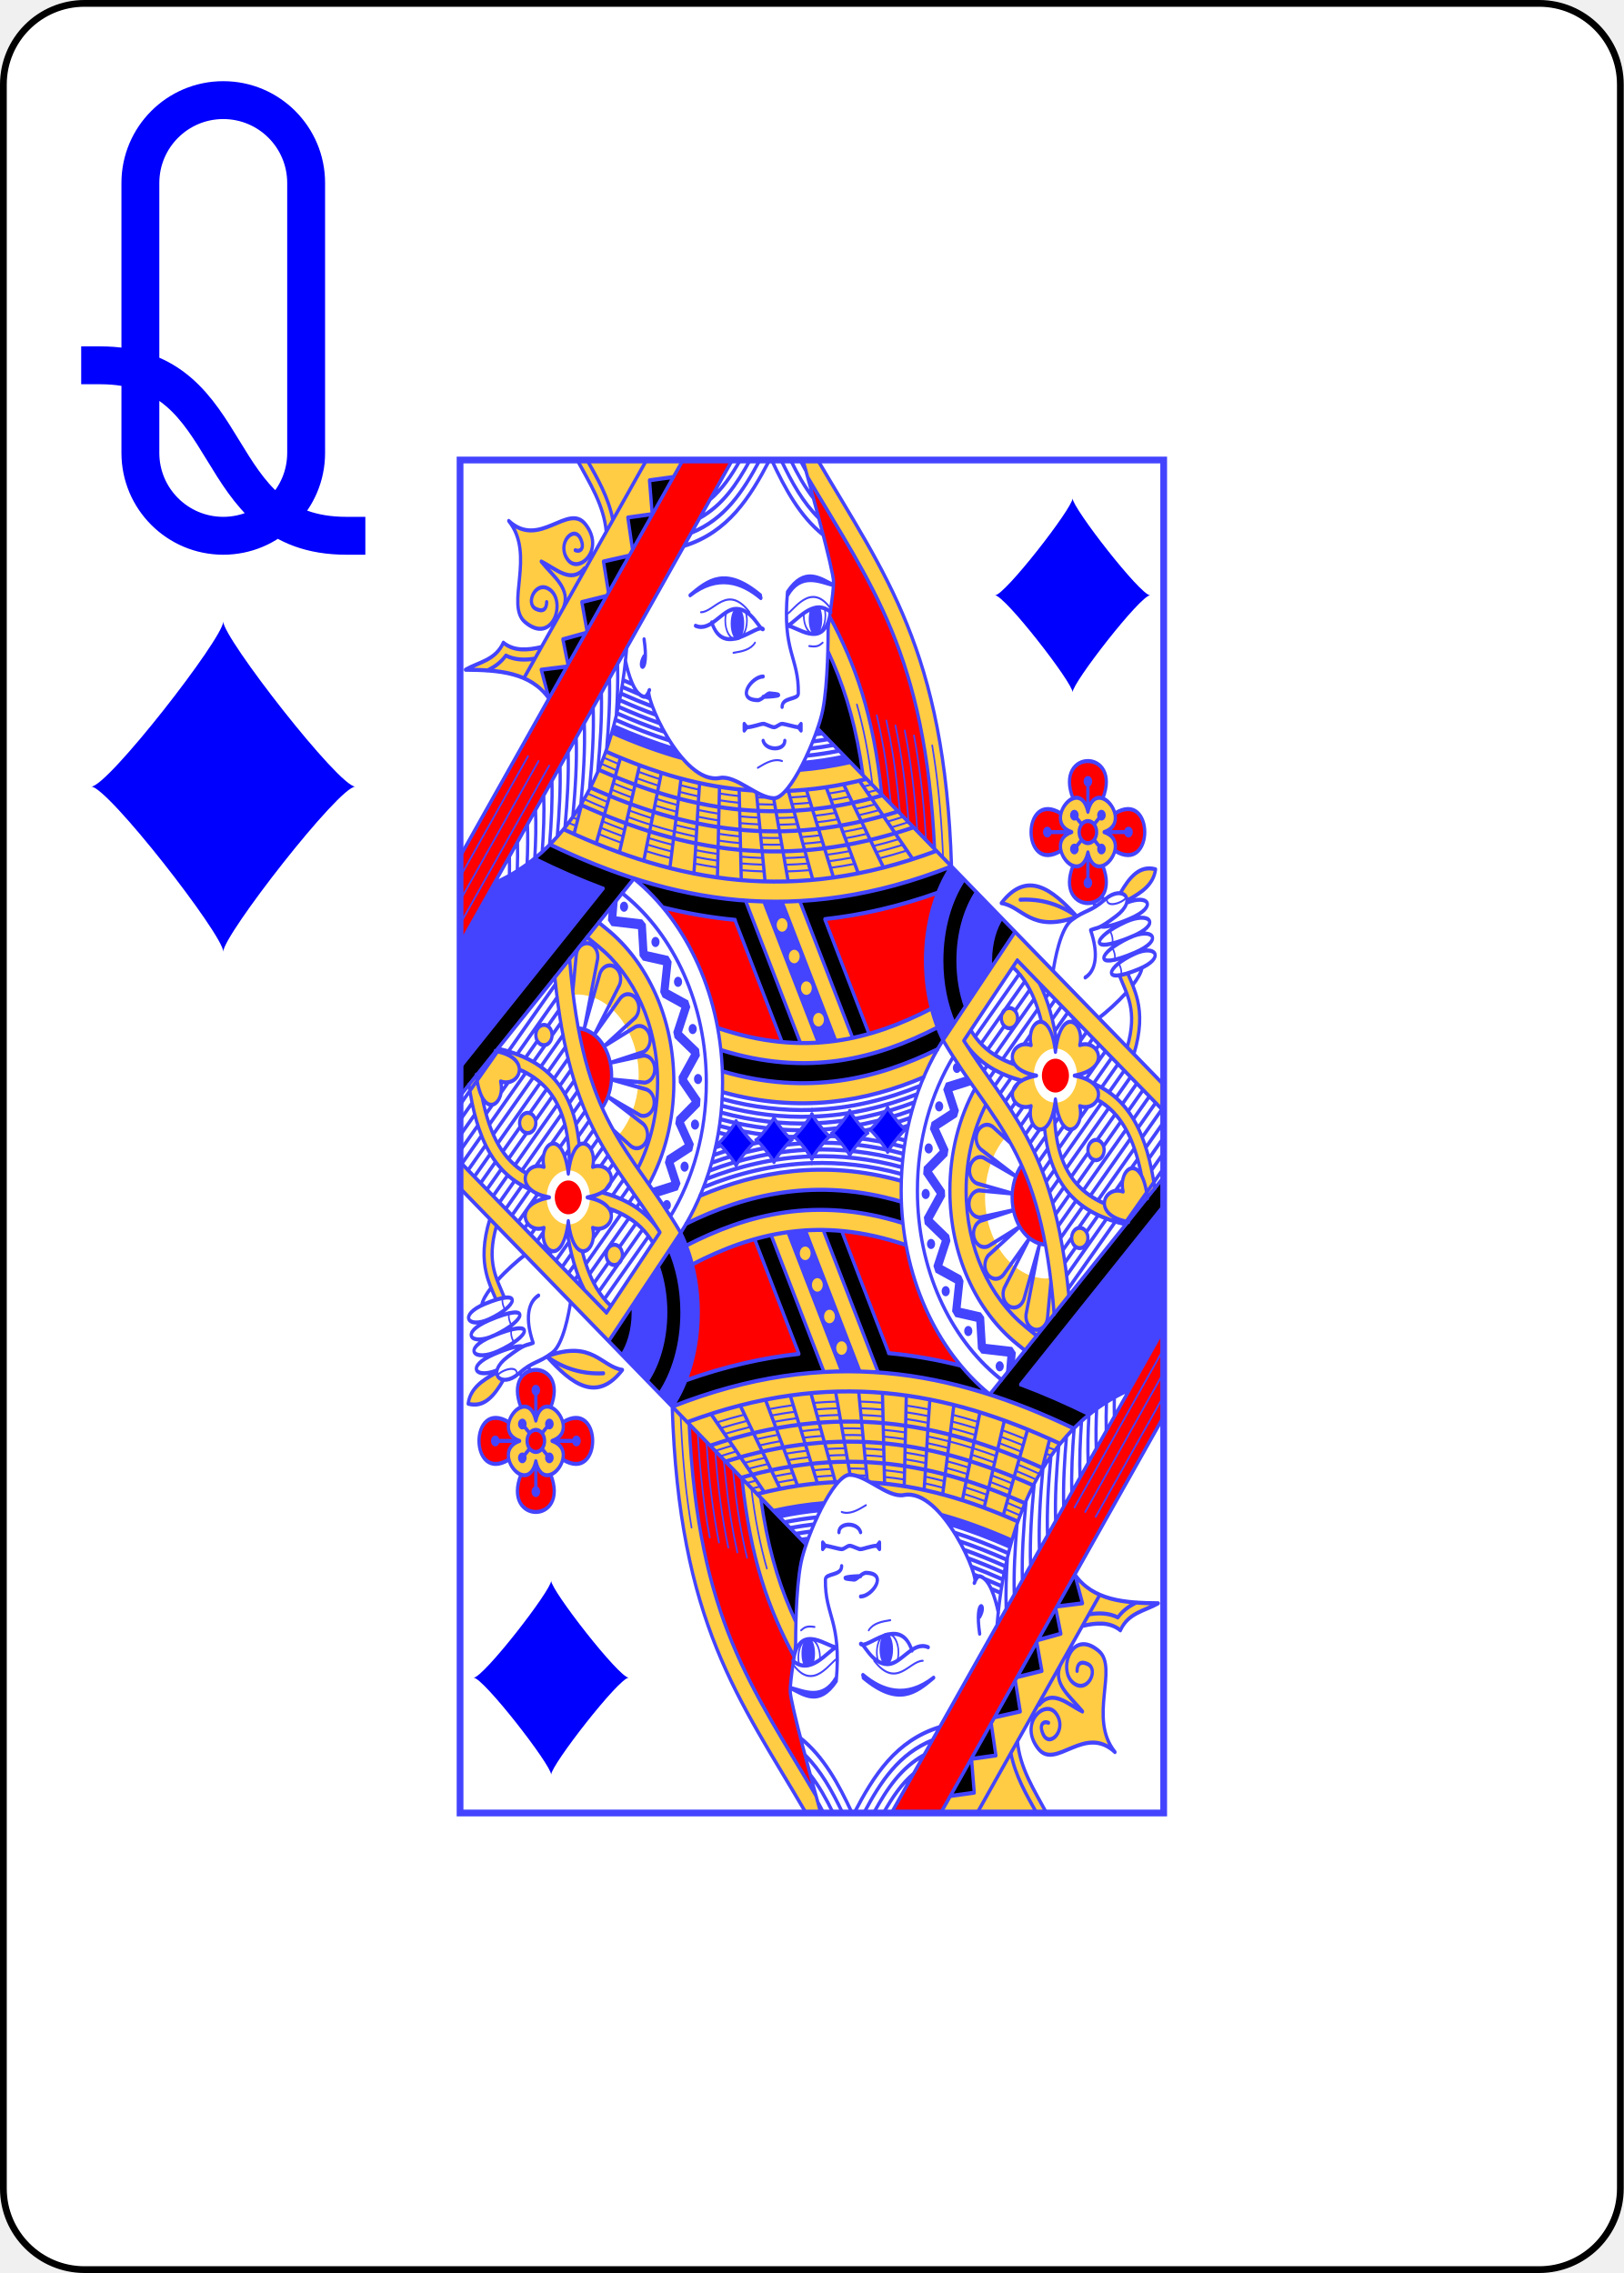
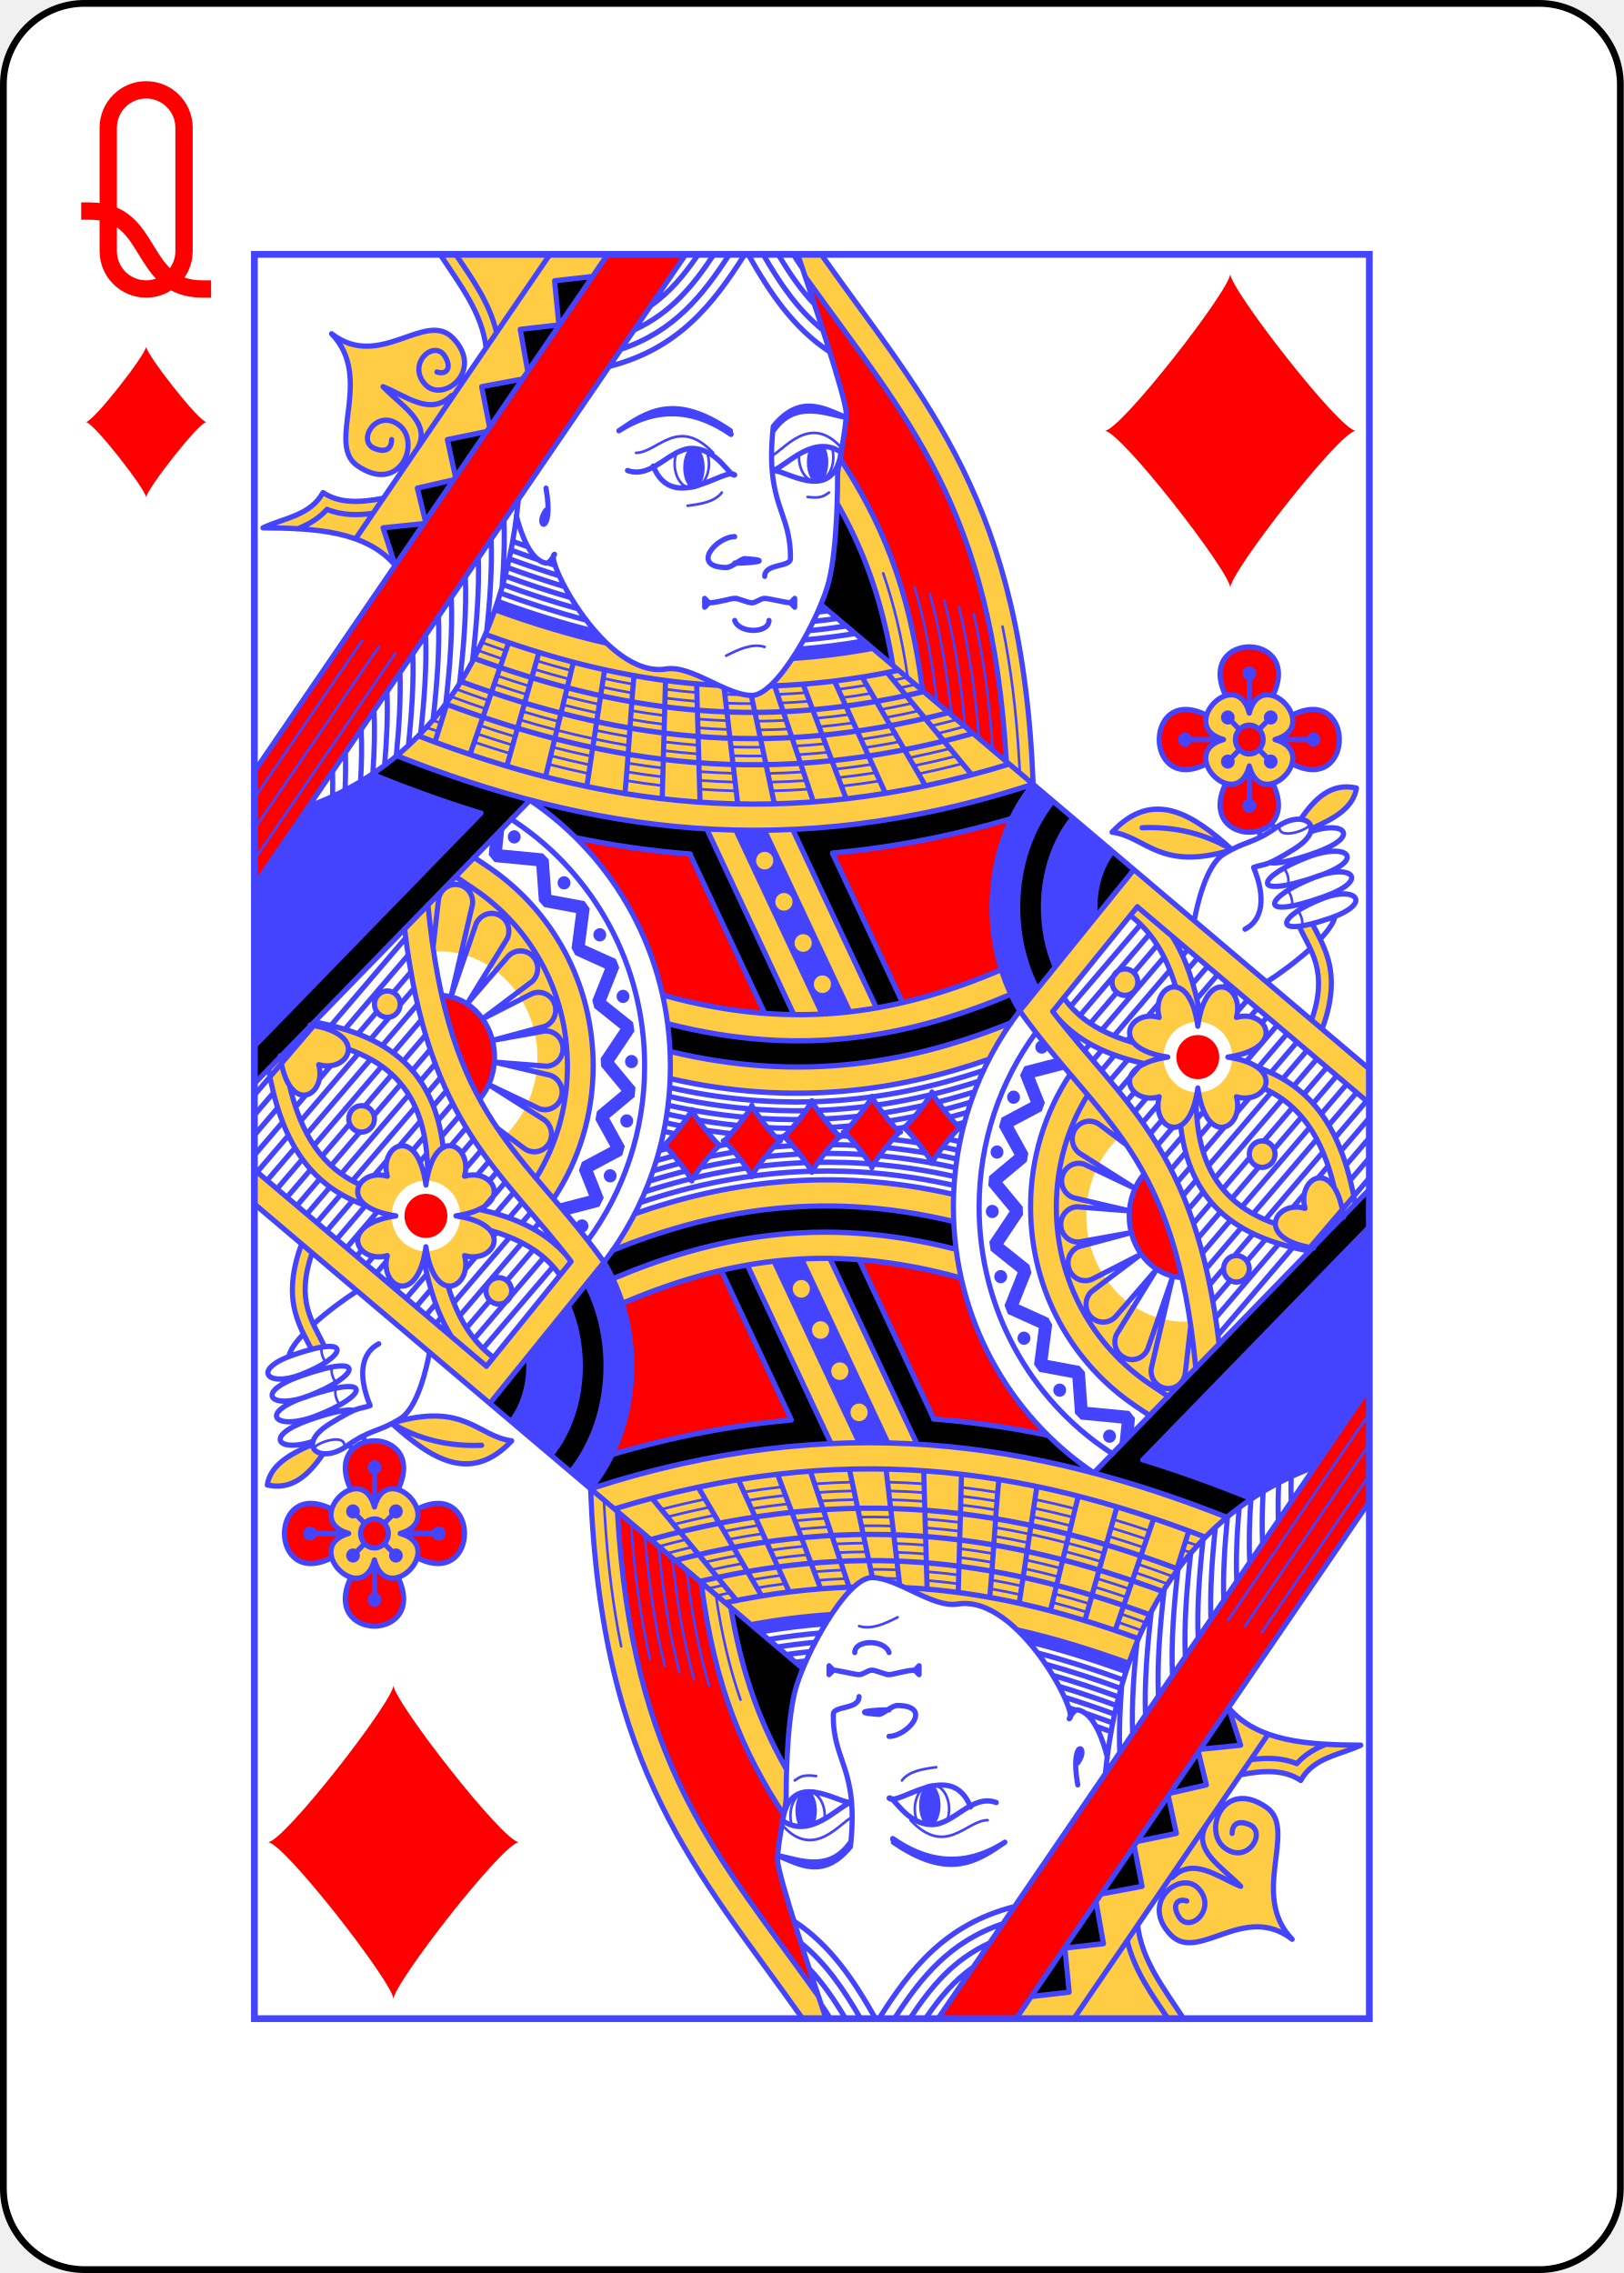
<svg xmlns="http://www.w3.org/2000/svg" xmlns:xlink="http://www.w3.org/1999/xlink" class="card" face="QD" height="3.5in" preserveAspectRatio="none" viewBox="-120 -168 240 336" width="2.5in">
  <defs>
    <symbol id="VDQ" viewBox="-500 -500 1000 1000" preserveAspectRatio="xMinYMid">
-       <path d="M-260 100C40 100 -40 460 260 460M-175 0L-175 -285A175 175 0 0 1 175 -285L175 285A175 175 0 0 1 -175 285Z" stroke="blue" stroke-width="80" stroke-linecap="square" stroke-miterlimit="1.5" fill="none" />
+       <path d="M-260 100C40 100 -40 460 260 460M-175 0L-175 -285A175 175 0 0 1 175 -285L175 285A175 175 0 0 1 -175 285Z" stroke="red" stroke-width="80" stroke-linecap="square" stroke-miterlimit="1.5" fill="none" />
    </symbol>
    <symbol id="SDQ" viewBox="-600 -600 1200 1200" preserveAspectRatio="xMinYMid">
-       <path d="M-400 0C-350 0 0 -450 0 -500C0 -450 350 0 400 0C350 0 0 450 0 500C0 450 -350 0 -400 0Z" fill="blue" />
+       <path d="M-400 0C-350 0 0 -450 0 -500C0 -450 350 0 400 0C350 0 0 450 0 500C0 450 -350 0 -400 0Z" fill="red" />
    </symbol>
    <symbol id="DQ6" preserveAspectRatio="none" viewBox="0 0 1300 2000">
      <path stroke="#44F" stroke-linecap="round" stroke-linejoin="round" stroke-width="3" fill="none" d="M1200,695c4.412,6.183 6.949,12.697 5,20M1204.335,719.982c4.412,6.183 6.949,12.697 5,20M1216.167,742.963c4.412,6.183 6.949,12.697 5,20M1195,650c1.03,15.056 40.209,0.06 35,-5M550,455c15.323,-7.559 30.583,-14.284 45,-10M545,270c-8.282,10.548 -23.954,12.979 -40,15M645,275c16.677,2.2 19.875,-1.846 25,-5M445,225c25,0 48.602,-42.399 90,0M603.006,228.103C615,225 647.5,177.5 685,220M527.516,224.238c1.583,3.945 2.484,8.481 2.484,13.307 0,15.213 -8.954,27.545 -20,27.545 -11.046,0 -20,-12.332 -20,-27.545 0,-4.515 0.789,-8.776 2.187,-12.537M673.636,219.98C674.517,223.086 675,226.465 675,230c0,15.213 -8.954,27.545 -20,27.545 -11.046,0 -20,-12.332 -20,-27.545 0,-1.304 0.066,-2.587 0.193,-3.843M774.113,588.944c16.877,-3.389 33.955,-7.247 51.246,-11.594M602.931,608.195c14.445,-0.319 29.018,-0.976 43.732,-1.988M519.109,606.265c14.074,0.958 28.256,1.605 42.558,1.925M433.296,596.501c14.112,2.244 28.314,4.191 42.62,5.825M342.998,577.999c15.542,3.88 31.167,7.432 46.891,10.631M256.4,552.918c13.97,4.581 27.981,8.929 42.046,13.025M768.678,579.841c16.284,-3.218 32.76,-6.876 49.442,-10.993M600.778,598.305c14.055,-0.284 28.234,-0.893 42.548,-1.842M518.821,596.3c13.775,0.952 27.654,1.602 41.649,1.934M434.159,586.579c13.925,2.228 27.937,4.164 42.05,5.79M345.418,568.332c15.256,3.814 30.587,7.309 46.009,10.459M259.747,543.497c13.791,4.523 27.615,8.816 41.486,12.861M355.096,529.667c-14.278,-3.594 -28.511,-7.485 -42.719,-11.65M437.177,546.816c-13.264,-2.185 -26.457,-4.65 -39.595,-7.38M517.672,556.433c-13.536,-0.996 -26.971,-2.301 -40.32,-3.899M592.192,558.714c-12.266,0.151 -24.432,0.042 -36.509,-0.317M746.961,543.32c-13.386,2.465 -26.627,4.619 -39.732,6.474M735.916,525.165c12.727,-2.26 25.59,-4.809 38.597,-7.655M587.826,539.1c11.717,-0.096 23.527,-0.437 35.439,-1.032M517.057,536.71c11.979,0.907 24.038,1.566 36.189,1.965M438.61,527.16c13.022,2.176 26.112,4.075 39.286,5.68M359.871,510.566c13.538,3.425 27.115,6.576 40.75,9.433M279.737,487.125c12.704,4.192 25.411,8.172 38.134,11.924M369.554,471.874c-13.519,-3.445 -27.023,-7.18 -40.539,-11.187M441.776,487.351c-11.703,-2.016 -23.36,-4.271 -34.989,-6.753M515.897,496.76c-12.36,-0.999 -24.636,-2.28 -36.845,-3.829M572.021,499.312c-7.908,-0.08 -15.773,-0.277 -23.598,-0.589M713.861,488.366c-11.19,1.808 -22.262,3.383 -33.226,4.732M763.252,570.727c15.693,-3.049 31.569,-6.512 47.643,-10.404M598.628,588.413c13.666,-0.25 27.451,-0.812 41.366,-1.698M518.533,586.336c13.475,0.946 27.051,1.599 40.738,1.943M435.002,576.656c13.744,2.213 27.571,4.138 41.495,5.758M347.839,558.667c14.97,3.749 30.007,7.186 45.129,10.288M263.091,534.076c13.611,4.465 27.249,8.703 40.926,12.696M352.677,539.333c-14.407,-3.62 -28.763,-7.538 -43.086,-11.731M396.045,549.276c-14.521,-3.003 -28.97,-6.325 -43.368,-9.943M436.451,556.763c-13.54,-2.213 -27.003,-4.715 -40.406,-7.487M517.959,566.4c-13.729,-0.994 -27.353,-2.302 -40.888,-3.906M594.336,568.616c-12.587,0.181 -25.069,0.091 -37.459,-0.258M752.421,552.46c-13.755,2.581 -27.361,4.837 -40.828,6.781M730.388,515.99c12.113,-2.104 24.351,-4.471 36.725,-7.111M585.655,529.17c11.323,-0.068 22.734,-0.367 34.243,-0.906M516.768,526.725c11.677,0.899 23.431,1.558 35.272,1.966M439.327,517.197c12.883,2.17 25.83,4.065 38.858,5.667M362.292,500.894c13.252,3.358 26.536,6.45 39.871,9.257M283.079,477.701c12.526,4.133 25.046,8.057 37.577,11.758M273.131,505.814c-12.656,-4.154 -25.308,-8.511 -37.97,-13.056M293.108,449.429c-9.31,-3.072 -18.635,-6.265 -27.986,-9.572M269.783,515.234c-13.534,-4.441 -27.057,-9.112 -40.584,-13.994M289.765,458.854c-9.651,-3.185 -19.315,-6.497 -28.999,-9.93M367.133,481.548c-13.649,-3.471 -27.275,-7.234 -40.905,-11.27M440.932,497.297c-11.94,-2.042 -23.831,-4.329 -35.688,-6.847M516.186,506.75c-12.556,-0.998 -25.025,-2.283 -37.423,-3.839M581.324,509.296c-10.642,0.014 -21.205,-0.182 -31.697,-0.581M684.441,602.852c14.722,-1.6 29.589,-3.557 44.61,-5.886M680.722,593.235c14.505,-1.541 29.153,-3.433 43.956,-5.69M665.816,554.715c-12.035,1.154 -23.961,2.055 -35.787,2.713M658.422,535.593c13.168,-1.195 26.469,-2.701 39.914,-4.531M643.434,496.851c-11.307,0.888 -22.507,1.534 -33.61,1.947M676.999,583.615c14.291,-1.483 28.724,-3.31 43.312,-5.495M669.547,564.353c-12.172,1.2 -24.235,2.145 -36.198,2.843M654.68,525.919c12.939,-1.136 26.008,-2.576 39.222,-4.332M647.185,506.548c-11.44,0.935 -22.773,1.625 -34.009,2.08M719.358,497.59c-11.555,1.914 -22.988,3.583 -34.309,5.014M818.665,527.465c-9.882,2.543 -19.68,4.92 -29.4,7.135M760.666,479.58c-5.241,1.119 -10.456,2.187 -15.644,3.206M828.338,535.275c-10.711,2.831 -21.327,5.469 -31.853,7.918M770.582,487.656c-6.107,1.354 -12.179,2.64 -18.216,3.861M200.166,536.384c4.75,1.497 9.505,2.966 14.266,4.407M207.814,528.31c3.225,1.004 6.453,1.996 9.682,2.974M214.824,520.026c1.911,0.589 3.823,1.173 5.736,1.753M5.1947289e-4,686.133C54.88,608.033 109.761,529.935 164.641,451.835M5.969578e-4,651.346C48.333,582.564 96.667,513.782 145,445M5.762702e-4,616.559C41.87,556.975 83.74,497.391 125.61,437.808M821.623,399.994c10.75,42.962 18.641,91.657 23.212,148.629M812.744,520.176l-3.93,-29.74c-5.163,-39.085 -12.283,-73.743 -21.149,-105.169M892.513,587.951l-0.817,-13.955c-3.354,-57.247 -9.988,-107.304 -19.374,-151.999M838.658,407.364c10.513,44.62 18.077,95.135 22.168,153.983M795.908,507.27l-1.965,-14.871C788.195,448.879 780.076,411.186 769.826,377.441M733.195,361.537c12.135,34.014 21.74,72.391 28.672,118.272M804.392,392.454c10.975,41.171 19.186,87.859 24.237,142.696" />
-       <use xlink:href="#SDQ" height="100" width="100" transform="translate(650,1000)scale(1,0.8)rotate(0)translate(-50,-50)" stroke="#44F" stroke-width="72" stroke-linejoin="round" stroke-linecap="round" />
-       <use xlink:href="#SDQ" height="100" width="100" transform="translate(580,1005)scale(1,0.8)rotate(0)translate(-50,-50)" stroke="#44F" stroke-width="72" stroke-linejoin="round" stroke-linecap="round" />
-       <use xlink:href="#SDQ" height="100" width="100" transform="translate(510,1010)scale(1,0.8)rotate(0)translate(-50,-50)" stroke="#44F" stroke-width="72" stroke-linejoin="round" stroke-linecap="round" />
+       <use xlink:href="#SDQ" height="100" width="100" transform="translate(650,1000)scale(1,0.972)rotate(0)translate(-50,-50)" stroke="#44F" stroke-width="72" stroke-linejoin="round" stroke-linecap="round" />
+       <use xlink:href="#SDQ" height="100" width="100" transform="translate(580,1005)scale(1,0.972)rotate(0)translate(-50,-50)" stroke="#44F" stroke-width="72" stroke-linejoin="round" stroke-linecap="round" />
+       <use xlink:href="#SDQ" height="100" width="100" transform="translate(510,1010)scale(1,0.972)rotate(0)translate(-50,-50)" stroke="#44F" stroke-width="72" stroke-linejoin="round" stroke-linecap="round" />
    </symbol>
    <symbol id="DQ5" preserveAspectRatio="none" viewBox="0 0 1300 2000">
      <path stroke="#44F" stroke-linecap="round" stroke-linejoin="round" stroke-width="6" fill="none" d="M485.032,934.425c143.122,31.822 266.358,13.765 371.356,-21.994M484.706,903.616c157.123,36.799 286.775,11.083 397.607,-32.622M507.871,679.887 594.948,860.261M755.589,847.993 674.047,679.085M892.372,857.619C872.054,824.923 860,784.177 860,740c0,-54.589 18.405,-103.939 48.065,-139.335M1097.662,1262.691C1073.732,1017.79 986.605,985.395 892.349,857.565l132.972,-159.913M1300,923.529 660.366,396.772M321.457,618.543 0.788,939.212M321.114,618.569C419.82,682.947 485,793.91 485,920c0,83.944 -28.889,161.184 -77.327,222.436M166.038,568.349c222.811,85.351 455.935,122.608 741.864,32.315M674.013,678.65c66.782,-5.852 136.099,-18.431 208.503,-39.043M374.794,661.282c43.554,8.766 87.977,15.089 133.481,18.471M137.306,589.353c41.734,16.473 83.959,31.38 126.898,44.2M880.088,577.826C615.677,656.77 400.557,624.015 191.242,545.832M837.92,543.063C603.554,606.59 413.05,578.629 222.995,509.629M809.314,519.551C593.887,573.652 418.531,547.908 240.767,484.2M780.347,495.704C583.125,540.992 422.049,516.867 256.16,457.9M541.114,488.587C447.653,483.961 359.647,462.808 269.3,430.798M750.936,471.478c-52.358,10.79 -101.991,16.482 -149.863,17.777M527.397,651.332l101.547,210.348M725.315,854.286 627.695,652.073M561.453,652.868 662.102,861.357M694.066,858.564 594.753,652.844M475.907,839.526c160.526,43.721 283.216,17.466 395.161,-28.663M481.999,872.115c160.352,40.145 287.863,12.701 399.987,-33.312M-1.4116988e-4,715.769 502.973,1.9287502e-4M307.836,277.857C288.682,469.584 186.993,581.984 63.685,625.481M482.257,964.53c58.999,12.802 114.945,17.451 167.75,16.067M484.158,944.473c58.492,12.899 113.775,17.574 165.89,16.178M483.374,954.537c58.684,12.824 114.244,17.478 166.657,16.091M480.897,974.466c59.417,12.832 115.839,17.498 169.119,16.12M649.993,1019.403c-68.6,1.798 -131.899,13.776 -189.706,31.289M479.191,984.327c59.965,12.916 116.974,17.622 170.823,16.247M649.986,999.426c-65.257,1.666 -125.873,12.263 -181.487,28.001M649.952,1039.35c-72.951,1.954 -139.695,15.805 -200.345,35.65M649.969,1029.371c-70.625,1.868 -135.533,14.705 -194.666,33.299M649.984,1009.414c-66.826,1.728 -128.709,12.966 -185.355,29.531M477.274,994.144c16.699,3.592 33.177,6.557 49.427,8.938M527.26,1003.049c-18.988,3.74 -37.473,8.138 -55.443,13.072M980.56,751.45C980.195,747.744 980,743.922 980,740c0,-27.616 9.952,-50.221 20.043,-62.264M933.783,807.737C925.197,788.131 920,765.005 920,740c0,-41.103 14.179,-77.079 34.055,-100.799M912.761,833.011C898.556,806.77 890,774.746 890,740c0,-47.846 16.291,-90.51 41.059,-120.068M1124.827,1235.242c-13.615,-111.338 -41.959,-181.004 -78.509,-235.687 -35.05,-52.438 -75.124,-89.992 -115.574,-141.244L1029.582,739.451M1029.696,739.789 1300,962.393M1065.406,1294.594l-20.965,-13.674C978.336,1237.804 935,1164.736 935,1080c0,-47.182 13.333,-90.316 36.648,-127.134M1043.728,1316.272l-15.675,-10.224C953.797,1257.617 905,1175.074 905,1080c0,-56.187 16.956,-107.635 46.23,-150.684M1000.373,1359.628l-5.097,-3.325C904.72,1297.24 845,1195.752 845,1080c0,-74.36 24.612,-142.691 66.254,-197.867M1081.423,1159.894A65,70 0 0 1 1020,1090a65,70 0 0 1 17.291,-47.542M1095.891,754.948C1098.836,739.39 1109.272,692.501 1130,680c25.842,-15.585 34.723,-11.668 62.036,-30.683 31.58,-21.985 61.133,0.186 20,25C1177.547,695.124 1180,690 1165,695c15,35 10,60 -10,70M1230,682.576c44.022,-16.043 67.9,3.138 10,22.424 -82.883,27.607 -70.718,-0.297 -10,-22.424v0M1231.724,654.379c39.536,-13.043 58.998,5.446 5.112,24.032 -28.255,9.746 -45.072,12.574 -52.426,11.18M1236.668,705.987c42.513,-16.043 65.572,3.138 9.657,22.424 -80.041,27.607 -68.294,-0.297 -9.657,-22.424v0M1246.621,729.789c38.291,-14.166 57.679,5.999 7.409,22.818 -71.963,24.077 -60.221,-3.28 -7.409,-22.818v0M1242.797,776.104c9.159,-9.437 15.742,-18.45 17.203,-25.648M1180.239,824.902c14.707,-9.096 34.53,-23.214 50.772,-37.604M1218.076,761.717c13.801,28.309 34.27,51.3 14.56,106.336M1245.049,877.706c12.692,-33.117 12.724,-58.555 6.767,-78.837 -4.667,-15.888 -12.027,-28.085 -17.971,-39.347M1160,520c-15,-55 -85,15 -30,30 -55,15 15,85 30,30 15,55 85,-15 30,-30 55,-15 -15,-85 -30,-30v0M1176.158,550A16.158,16.336 0 0 1 1160,566.336 16.158,16.336 0 0 1 1143.842,550 16.158,16.336 0 0 1 1160,533.664 16.158,16.336 0 0 1 1176.158,550v0M1132.533,500.325c-36.29,-73.766 91.224,-73.766 54.934,0M1209.676,522.533c73.766,-36.29 73.766,91.224 0,54.934M1187.467,599.676c36.29,73.766 -91.224,73.766 -54.934,0M1110.324,577.467c-73.766,36.29 -73.766,-91.224 0,-54.934M1130,550h-45M1090,550a5,5 0 0 1 -5,5 5,5 0 0 1 -5,-5 5,5 0 0 1 5,-5 5,5 0 0 1 5,5v0M1160,520V475M1160,480a5,5 0 0 1 -5,-5 5,5 0 0 1 5,-5 5,5 0 0 1 5,5 5,5 0 0 1 -5,5v0M1190,550h45M1230,550a5,5 0 0 1 5,-5 5,5 0 0 1 5,5 5,5 0 0 1 -5,5 5,5 0 0 1 -5,-5v0M1160,580v45M1160,620a5,5 0 0 1 5,5 5,5 0 0 1 -5,5 5,5 0 0 1 -5,-5 5,5 0 0 1 5,-5v0M1171.482,538.518 1185,525M1190,525a5,5 0 0 1 -5,5 5,5 0 0 1 -5,-5 5,5 0 0 1 5,-5 5,5 0 0 1 5,5v0M1171.478,561.479 1185,575M1185,580a5,5 0 0 1 -5,-5 5,5 0 0 1 5,-5 5,5 0 0 1 5,5 5,5 0 0 1 -5,5v0M1148.521,538.521 1135,525M1130,525a5,5 0 0 0 5,5 5,5 0 0 0 5,-5 5,5 0 0 0 -5,-5 5,5 0 0 0 -5,5v0M1148.518,561.482 1135,575M1135,580a5,5 0 0 0 5,-5 5,5 0 0 0 -5,-5 5,5 0 0 0 -5,5 5,5 0 0 0 5,5v0M1170.154,653.59l3.916,6.527M1185.955,644.924l3.603,6.004M1139.506,674.714C1107.777,656.415 1072.873,648.402 1035,650M1139.617,674.663C1093.767,634.375 1047.68,605.651 1000,655c39.672,4.959 54.752,44.346 137.923,20.602M1220,640c16.701,-23.17 35.506,-41.468 65,-35 -3.665,22.352 -25.716,34.307 -50,45M660.962,0.181C784.157,169.413 895.374,279.502 908.018,600.721M642.289,25.466C760.632,186.748 859.799,286.031 876.722,574.873M682.777,231.159c47.133,70.394 80.465,143.365 96.296,263.205M679.486,282.294c3.567,6.09 7.012,12.233 10.331,18.456 24.307,45.579 42.878,96.272 54.719,165.254M4.3799013e-4,586.153 411.892,3.0476709e-5M633.519,0.035C646.368,36.81 690,162.945 690,180c0,20 -10,60 -10,70 0,10 0,80 -10,120 -10,40 -60,130 -90,130 -30,0 -70.354,-34.592 -100,-30 -70.891,10.981 -142.669,-126.598 -130,-130 0,0 -5.347,10.755 -10,10 -17.89,-2.903 -28.811,-31.841 -34.625,-54.087M164.157,352.545C130.484,313.772 71.376,310.312 10,310c24.698,-11.302 55.318,-13.788 70,-40 19.51,12.839 44.295,11.371 70.358,6.438M117.895,322.611C193.461,215.074 269.028,107.537 344.595,-5.3651708e-4M117.895,322.611v0M50.197,311.195c1.459,-0.571 2.925,-1.164 4.395,-1.785 10.375,-4.381 21.251,-10.634 30.031,-20.346 17.087,6.838 35.606,6.885 53.746,4.514M90,90c50,50 -6.776,124.444 29.752,149.356 50.522,34.455 76.102,-27.914 47.611,-46.779C141.357,175.357 119.228,211.721 140,220c13.525,5.39 20,0 20,-10M90,90c56.222,42.374 109.509,-27.469 141.655,5.027 36.779,37.179 -11.958,74.012 -32.409,52.48 -22.331,-23.511 11.171,-52.634 23.499,-31.037 8.028,14.062 -0.294,19.991 -9.9,16.875M190,220c17.041,-28.965 -18.498,-48.181 -40,-70 27.148,10.568 55.142,33.88 80,10M270.122,106.094C265.728,66.426 239.235,33.855 216.573,0.053M282.345,88.619C274.242,54.85 253.201,26.541 234.71,-0.081M318.667,132.666 310,85l45,-5 -5,-50 44.268,-4.919M274.191,195.957 265,150l47.563,-8.648M234.448,252.515 225,210l45.754,-9.151M199.362,302.447 190,265l42.277,-9.395M164.157,352.545 150,310l47.383,-4.738M164.157,352.545v0M413.887,126.962C495.082,106.918 535.726,55.283 571.734,0.038M517.57,0.068C501.201,23.392 484.407,43.051 462.133,58.119M535.716,0.083C510.916,36.528 484.963,66.794 442.986,85.599M553.765,0.072C522.672,46.863 489.102,87.394 427.443,107.528M670.716,110.481C628.164,83.296 600.622,42.847 575.759,0.03M628.466,0.072C631.928,5.541 635.424,10.817 639.003,15.889M610.812,0.125C623.603,21.077 636.863,40.059 652.735,56.208M593.293,0.18C612.86,33.123 633.739,63.002 662.618,85.629M340,265c10,55 -15,45 0,25M425,200c32.57,-21.833 65.334,-43.275 130,0 -2.101,-1.048 2.388,5.299 0.447,3.986C520,180 475.77,168.206 425,200v0M605,195c31.439,-37.479 60,-20 85,-10 -25,-5 -60,-20 -85,15v-5 0M605,195c-10,90 20.912,95.608 20,150 0,10 -30,5 -30,20M560,320c-21.322,0.138 -52.198,34.45 -10,35 7.172,0.093 17.261,-10.366 22.041,-10.045C610.659,347.551 571.164,350.234 560,350M525,390v10l5,-5 -5,-5v0M630,390v10l-5,-5 5,-5v0M625,395c-5,0 -25,-5 -30,-5 -5,0 -10,5 -15,5 -5,0 -15,-5 -20,-5 0,0 5,0 0,0 -5,0 -20,5 -30,5M560,415c5,15 40,15 40,0M435,245c28.544,10.017 49.297,-25 75,-25 30,0 44.732,33.141 50,30M465,240c22.444,55 85,0 95,10M685,225c-32.581,-22.584 -65,15 -80,20 15,0 65,35 77.777,-13.841M349.179,341.516c-0.09,-0.029 -0.181,-0.057 -0.271,-0.086M350.703,352.462c-2.868,-0.892 -5.742,-1.799 -8.624,-2.72M410.747,440.703c-43.199,-9.513 -86.259,-22.346 -130.319,-37.862M319.012,331.562c-5.289,-1.814 -10.608,-3.673 -15.961,-5.576M331.749,346.391c-10.573,-3.48 -21.247,-7.144 -32.048,-10.983M355.539,364.393C336.355,358.582 316.93,352.133 297.112,345.1M361.826,376.684C339.807,370.235 317.531,362.941 294.784,354.886M369.169,389.174C343.918,382.065 318.411,373.842 292.344,364.63M377.511,401.812C348.606,394.042 319.47,384.804 289.675,374.291M386.938,414.582C353.916,406.171 320.722,395.837 286.762,383.867M397.92,427.55C360.19,418.548 322.404,407.024 283.739,393.406M720.671,446.672c-32.205,5.738 -63.266,9.475 -93.491,11.385M669.042,404.065c-4.158,0.526 -8.295,1.015 -12.411,1.468M679.666,412.723c-9.522,1.313 -18.935,2.438 -28.248,3.381M689.957,421.333c-14.873,2.208 -29.482,3.968 -43.868,5.298M700.471,429.818c-20.593,3.274 -40.693,5.704 -60.396,7.337M710.487,438.298c-26.25,4.426 -51.717,7.503 -76.587,9.326M210.56,552.764l15.02,-46.562M296.443,440.023 251.462,566.789M331.765,451.142l-37.416,128.877M371.924,462.303 339.45,592.199M408.311,470.812 387.63,603.168M432.01,611.355c4.337,-43.872 6.407,-90.011 10.62,-134.007M475.513,617.053 479.344,482.967M519.588,620.977 515.64,486.758M563.538,622.937 547.57,491.203M606.249,622.851 579.366,499.957M651.781,620.635 606.526,488.984M690.029,617.158 639.731,487.221M735.782,610.961 676.366,483.64M782.474,602.457 708.484,479.141M836.418,589.926 737.611,473.934M245.96,365.751c1.55,37.591 -1.767,78.673 -6.764,120.96M261.09,344.252c1.211,36.591 -2.044,76.387 -6.877,117.314M276.046,322.966c1.177,32.637 -1.242,67.853 -5.193,104.168M229.548,389.122c1.682,37.378 -1.516,78.258 -6.44,120.374M214.602,410.374c1.533,36.48 -1.531,76.258 -6.276,117.242M199.654,431.664c1.354,34.734 -1.411,72.422 -5.793,111.27M184.703,452.954c1.168,32.45 -1.218,67.448 -5.129,103.542M169.75,474.32c0.976,29.706 -0.989,61.521 -4.35,94.338M154.621,495.834c1.079,26.37 -0.233,54.456 -2.839,83.469M139.465,517.379c1.112,22.584 0.414,46.466 -1.393,71.144M124.524,538.607c0.869,18.799 0.498,38.487 -0.711,58.777M106.108,564.808c0.439,13.78 0.247,28.011 -0.42,42.585M91.148,586.11c0.266,9.206 0.254,18.612 0.01,28.185M290.999,301.731c0.944,24.246 -0.119,49.931 -2.338,76.445M1097.662,1262.691C1073.732,1017.79 986.605,985.395 892.349,857.565l132.972,-159.913M1033.974,1133.364l-58.091,42.568c-8.064,7.699 -8.277,20.505 -0.473,28.468 7.804,7.963 20.611,8.008 28.471,0.101l48.168,-54.161M1016.693,1009.35l-31.076,-22.709c-3.221,-2.424 -7.098,-3.818 -11.125,-4 -8.866,-0.402 -16.936,5.087 -19.821,13.479 -2.885,8.393 0.105,17.683 7.345,22.817l64.791,39.878M1026.807,1058.815l-59.602,-27.54c-1.913,-0.596 -3.905,-0.902 -5.908,-0.906 -9.998,-0.022 -18.477,7.342 -19.855,17.245 -1.378,9.903 4.768,19.302 14.392,22.011l64.382,14.675M1020.216,1084.3l-61.169,-4.64c-11.114,0.668 -19.544,10.282 -18.752,21.388 0.792,11.106 10.499,19.428 21.596,18.512l60.531,-10.633M1022.421,1108.928l-61.285,15.983c-10.332,4.216 -15.216,16.071 -10.852,26.342 4.364,10.27 16.288,14.984 26.495,10.473l57.195,-28.361M1052.049,1150.339l-46.821,73.927c-4.814,10.068 -0.458,22.128 9.678,26.796 10.136,4.668 22.132,0.139 26.654,-10.064l29.286,-82.678M1070.847,1158.32l-25.173,104.775c-1.469,11.068 6.407,21.195 17.496,22.497 11.089,1.302 21.096,-6.726 22.231,-17.833l6.324,-53.887M1145,955c10,35 -35,60 -45,-10 -10,70 -55,45 -45,10 -35,10 -60,-35 10,-45 -70,-10 -45,-55 -10,-45 -10,-35 35,-60 45,10 10,-70 55,-45 45,-10 35,-10 60,35 -10,45 70,10 45,55 10,45v0M1270.01,1091.44c-10,-70 -55,-45 -45,-10 -35,-10 -60,35 10,45M1190.496,1098.996c-19.862,-6.953 -37.333,-16.293 -51.414,-29.111 -25.365,-23.089 -41.373,-57.883 -41.07,-114.582M1079.875,987.437c5.204,43.733 21.51,75.18 45.744,97.239 27.691,25.206 64.317,37.792 104.245,45.159M1283.638,1076.535c-6.904,-37.404 -17.927,-72.709 -39.093,-101.524 -17.397,-23.683 -41.763,-42.338 -75.112,-53.48M1177.132,945.542c22.292,9.904 38.656,24.104 51.295,41.309 14.532,19.783 24.032,44.131 30.678,71.049M936.395,865.388c2.93,3.266 6.007,6.359 9.224,9.288 24.942,22.704 57.134,35.169 92.458,42.804M1024.768,893.484c-25.802,-7.274 -48.321,-17.792 -65.686,-33.599 -5.611,-5.108 -10.765,-10.788 -15.385,-17.152M1021.265,749.47c10.703,7.867 19.6,17.086 27.163,27.381 11.321,15.412 19.588,33.595 25.831,53.604M1102.72,861.7c-6.314,-32.318 -15.931,-62.91 -32.796,-88.9M1030,825a15,15 0 0 1 -15,15 15,15 0 0 1 -15,-15 15,15 0 0 1 15,-15 15,15 0 0 1 15,15v0M1190,1020a15,15 0 0 1 -15,15 15,15 0 0 1 -15,-15 15,15 0 0 1 15,-15 15,15 0 0 1 15,15v0M1160,1150a15,15 0 0 1 -15,15 15,15 0 0 1 -15,-15 15,15 0 0 1 15,-15 15,15 0 0 1 15,15v0M1230.859,1125.659l-3.262,3.713M1268.406,1082.918l-37.547,42.74M1281.848,1067.618l-13.441,15.301M1300.001,1046.954l-18.153,20.664M1210.811,1125.753l-87.429,99.522M1299.999,1024.228l-22.258,25.337M1194.668,1121.4l-74.117,84.369M1257.002,1050.445l-2.125,2.418M1299.999,1001.5l-27.221,30.986M1137.952,1163.233l-20.608,23.458M1179.258,1116.215l-22.05,25.1M1224.336,1064.901l-13.608,15.49M1251.844,1033.588l-11.84,13.478M1300,978.772l-33.032,37.601M1130.023,1149.532l-16.314,18.571M1164.663,1110.1l-22.05,25.1M1245.826,1017.711l-67.278,76.584M1296.764,959.728l-36.49,41.538M1150.956,1102.975l-41.305,47.018M1238.711,1003.082l-74.221,84.487M1285.179,950.187l-32.535,37.035M1138.207,1094.76l-33.009,37.575M1230.431,989.78l-78.938,89.857M1273.594,940.646l-29.59,33.683M1126.478,1085.383l-26.269,29.903M1171.188,1034.49l-31.513,35.872M1220.955,977.839l-32.072,36.508M1262.009,931.106l-27.736,31.572M1115.885,1074.714l-20.951,23.849M1160.522,1023.903l-31.339,35.674M1210.477,967.039l-33.481,38.112M1250.425,921.565l-26.857,30.572M1106.512,1062.656l-17.549,19.976M1198.719,957.695l-78.614,89.488M1238.84,912.025l-27.031,30.77M1098.342,1049.229l-15.566,17.719M1185.734,949.749l-73.251,83.382M1227.255,902.485l-28.299,32.213M1091.427,1034.373l-15.528,17.675M1131.327,988.953l-24.923,28.37M1160.396,955.864l-14.944,17.011M1215.67,892.944l-30.549,34.775M1085.825,1018.022l-17.133,19.503M1115.631,984.093l-13.685,15.578M1170.304,921.857l-0.191,0.217M1204.085,883.404l-33.781,38.453M1081.81,999.864l-20.741,23.609M1107.053,971.13l-7.887,8.978M1192.5,873.864 1156.336,915.03M1071.045,989.39l-18.155,20.666M1098.115,958.576l-1.266,1.441M1101.772,954.414l-3.656,4.162M1141.935,908.695l-1.966,2.239M1180.916,864.322l-6.16,7.012M1058.307,981.163l-13.842,15.756M1169.331,854.783l-8.308,9.457M1053.712,963.665l-18.121,20.627M1157.746,845.241l-11.491,13.08M1040.473,956.008l-14.063,16.008M1146.16,835.702l-3.764,4.285M1026.178,949.553l-9.15,10.416M1061.502,909.342l-1.385,1.576M1102.274,862.931l-3.742,4.26M1134.576,826.161l-4.064,4.626M1021.632,931.999l-14.25,16.221M1030.961,921.38l-9.329,10.619M1035.024,916.755l-4.064,4.626M1122.992,816.62l-24.241,27.593M1018.709,912.599l-21.139,24.063M1111.407,807.08l-17.25,19.636M1003.086,907.655l-15.41,17.541M1021.315,886.906l-3.725,4.24M1054.149,849.53l-12.538,14.272M1073.311,827.718l-2.544,2.896M1099.822,797.54l-11.271,12.83M988.229,901.84l-10.514,11.968M1067.422,811.693l-65.154,74.166M1088.236,788l-6.131,6.979M974.341,894.921l-6.587,7.498M1060.535,796.805l-72.596,82.638M1076.652,778.459l-1.972,2.245M961.389,886.937l-3.554,4.046M1005.566,836.649l-30.883,35.154M1052.567,783.147l-27.236,31.003M949.42,877.833l-1.41,1.605M1001.45,818.607l-38.857,44.232M1006.949,812.347l-5.5,6.26M1043.557,770.676l-36.608,41.671M938.514,867.521l-0.148,0.168M1033.267,759.662l-81.545,92.824M264.263,633.311 7.6860364e-4,897.573" />
    </symbol>
    <symbol id="DQ4" preserveAspectRatio="none" viewBox="0 0 1300 2000">
      <path fill="black" d="M1025.515,697.647l-25.28,-20.368C989.952,689.779 980,712.384 980,740c0,3.922 0.195,7.744 0.686,11.316zM933.783,807.737C925.197,788.131 920,765.005 920,740c0,-41.103 14.179,-77.079 34.055,-100.799l-22.996,-19.27C906.291,649.49 890,692.154 890,740c0,34.746 8.556,66.77 22.761,93.011M882.517,639.607c-72.404,20.612 -141.721,33.191 -208.486,39.261l81.558,169.125 -30.273,6.293 -97.437,-202.308c88.306,-4.07 180.999,-20.042 280.025,-51.313M594.889,860.323 508.073,679.82c-45.302,-3.45 -89.726,-9.772 -133.167,-18.417 -16.411,-15.827 -34.458,-30.224 -53.427,-42.809 66.752,17.082 134.816,28.601 205.749,32.701l102.104,210.469c-11.04,-0.031 -22.665,-0.509 -34.442,-1.441zM882.313,870.994c-110.832,43.705 -240.484,69.421 -397.607,32.622L481.999,872.115c160.352,40.145 287.863,12.701 399.987,-33.312l10.341,18.761zM-0.649,940.649 321.265,618.482C268.516,604.881 217.007,587.874 166.138,568.283c-8.869,7.218 -18.128,13.977 -28.235,20.644 41.136,16.898 83.362,31.805 126.331,44.505L-0.31,897.884M318.667,132.666 310,85l45,-5 -5,-50 44.268,-4.919M274.191,195.957 265,150l47.563,-8.648M234.448,252.515 225,210l45.754,-9.151M199.362,302.447 190,265l42.277,-9.395M164.157,352.545 150,310l47.383,-4.738M660.564,396.565C664.95,386.457 668.156,377.378 670,370c6.01,-24.041 8.408,-58.918 9.425,-86.4 3.628,4.783 7.072,10.926 10.391,17.15 24.307,45.579 42.878,96.272 53.034,163.909z" />
    </symbol>
    <symbol id="DQ3" preserveAspectRatio="none" viewBox="0 0 1300 2000">
      <path fill="#44F" d="M664.824,217.748l-17.85,3.004c-1.752,4.07 -2.803,9.262 -2.803,14.92 0,13.058 5.596,23.645 12.5,23.645 6.904,0 12.5,-10.586 12.5,-23.645 0,-7.167 -1.685,-13.588 -4.348,-17.924zM512.5,218.178A12.5,23.644 0 0 0 500,241.822 12.5,23.644 0 0 0 512.5,265.467 12.5,23.644 0 0 0 525,241.822 12.5,23.644 0 0 0 512.5,218.178Zm-228.762,175.229 -3.311,9.436c44.06,15.516 87.121,28.348 130.32,37.861l-12.828,-13.152c-37.73,-9.002 -75.516,-20.526 -114.182,-34.145zm426.748,44.891c-26.25,4.426 -51.716,7.503 -76.586,9.326l-6.721,10.434c30.225,-1.91 61.285,-5.647 93.49,-11.385zM137.471,589.209C114.302,604.28 89.466,616.388 63.729,625.25L0,715.793V897.588L264.234,633.432C221.266,620.732 179.039,605.824 137.471,589.209Zm770.646,11.545C878.406,636.06 860,685.411 860,740c0,44.177 12.055,84.923 32.361,117.592L1025.236,697.418Zm-346.16,52.008 99.924,208.527c11.205,-0.632 22.438,-1.553 32.84,-2.764L594.768,652.832c-10.825,0.111 -21.597,0.054 -32.811,-0.07zm-187.164,8.52c43.554,8.766 87.978,15.088 133.482,18.471zM595,677.275a10,10 0 0 1 10,10 10,10 0 0 1 -10,10 10,10 0 0 1 -10,-10 10,10 0 0 1 10,-10zm22.434,46.684a10,10 0 0 1 10,10 10,10 0 0 1 -10,10 10,10 0 0 1 -10,-10 10,10 0 0 1 10,-10zm22.432,46.684a10,10 0 0 1 10,10 10,10 0 0 1 -10,10 10,10 0 0 1 -10,-10 10,10 0 0 1 10,-10zm22.434,46.686a10,10 0 0 1 10,10 10,10 0 0 1 -10,10 10,10 0 0 1 -10,-10 10,10 0 0 1 10,-10zm255.711,73.764a7.5,7.5 0 0 0 -7.5,7.5 7.5,7.5 0 0 0 7.5,7.5 7.5,7.5 0 0 0 7.5,-7.5 7.5,7.5 0 0 0 -7.5,-7.5zm17.148,19.9 -37.385,9.447 -5.104,10.115 12.475,30.428 -33.979,17.6 -3.074,10.357 18.109,31.943 -29.547,24.033 -0.973,10.686 24.938,29.23 -23.727,34.486 1.578,10.174 31.504,24.471 -15.385,37.473 3.916,9.713 36.086,15.887 -5.525,41.418 6.098,8.371 38.596,6.984 3.014,40.162 6.781,6.906 47.527,4.445 -2.658,25.438 16.752,-15.975 1.613,-15.443 -6.762,-8.246 -48.769,-4.562 -2.975,-39.633 -6.143,-6.818 -37.26,-6.742 5.324,-39.906 -4.412,-7.856 -34.549,-15.211 14.771,-35.98 -2.338,-8.771 -30.416,-23.627 22.977,-33.397 -0.475,-9.117 -23.688,-27.768 28.508,-23.188 1.793,-9.518 -17.395,-30.684 33.154,-17.172 3.488,-9.504 -11.797,-28.779 33.365,-8.432c1.215,-0.29 2.296,-0.863 3.184,-1.637zm-49.99,36.955a7.5,7.5 0 0 0 -7.5,7.5 7.5,7.5 0 0 0 7.5,7.5 7.5,7.5 0 0 0 7.5,-7.5 7.5,7.5 0 0 0 -7.5,-7.5zM865.875,1010.139a7.5,7.5 0 0 0 -7.5,7.5 7.5,7.5 0 0 0 7.5,7.5 7.5,7.5 0 0 0 7.5,-7.5 7.5,7.5 0 0 0 -7.5,-7.5zm-5.543,67.324a7.5,7.5 0 0 0 -7.5,7.5 7.5,7.5 0 0 0 7.5,7.5 7.5,7.5 0 0 0 7.5,-7.5 7.5,7.5 0 0 0 -7.5,-7.5zm9.854,73.893a7.5,7.5 0 0 0 -7.5,7.5 7.5,7.5 0 0 0 7.5,7.5 7.5,7.5 0 0 0 7.5,-7.5 7.5,7.5 0 0 0 -7.5,-7.5zm27.094,69.785a7.5,7.5 0 0 0 -7.5,7.5 7.5,7.5 0 0 0 7.5,7.5 7.5,7.5 0 0 0 7.5,-7.5 7.5,7.5 0 0 0 -7.5,-7.5zm41.666,58.908a7.5,7.5 0 0 0 -7.5,7.5 7.5,7.5 0 0 0 7.5,7.5 7.5,7.5 0 0 0 7.5,-7.5 7.5,7.5 0 0 0 -7.5,-7.5zm58.086,52.135a7.5,7.5 0 0 0 -7.5,7.5 7.5,7.5 0 0 0 7.5,7.5 7.5,7.5 0 0 0 7.5,-7.5 7.5,7.5 0 0 0 -7.5,-7.5z" />
    </symbol>
    <symbol id="DQ2" preserveAspectRatio="none" viewBox="0 0 1300 2000">
      <path fill="red" d="M411.893,0 0,586.152V715.77L502.973,0ZM642.424,25.779C660.15,77.16 690,165.893 690,180c0,13.049 -4.256,34.612 -7.219,50.98 47.13,70.573 80.461,143.543 96.291,263.383l97.648,80.51C859.799,286.03 760.633,186.748 642.424,25.779ZM1160,445c-22.788,0 -45.574,18.414 -27.506,55.24 10.801,-3.24 22.373,0.94 27.506,19.76 5.133,-18.82 16.705,-23 27.506,-19.76C1205.574,463.414 1182.788,445 1160,445Zm-73.881,70.963c-48.388,-0.4 -40.346,93.172 24.121,61.543 -3.24,-10.801 0.94,-22.373 19.76,-27.506 -18.82,-5.133 -23,-16.705 -19.76,-27.506 -9.185,-4.506 -17.227,-6.474 -24.121,-6.531zm147.762,0c-6.894,0.057 -14.936,2.025 -24.121,6.531 3.24,10.801 -0.94,22.373 -19.76,27.506 18.82,5.133 23,16.705 19.76,27.506 64.467,31.629 72.509,-61.943 24.121,-61.543zM1160,533.664A16.158,16.336 0 0 0 1143.842,550 16.158,16.336 0 0 0 1160,566.336 16.158,16.336 0 0 0 1176.158,550 16.158,16.336 0 0 0 1160,533.664ZM1160,580c-5.133,18.82 -16.705,23 -27.506,19.76 -36.136,73.652 91.147,73.652 55.012,0C1176.705,603 1165.133,598.82 1160,580Zm-277.832,60.619c-72.056,19.6 -141.373,32.178 -208.139,38.248l81.154,169.357c40.212,-8.87 78.642,-22.015 115.688,-37.703C863.78,788.403 860,764.739 860,740c0,-35.877 7.95,-69.491 22.168,-99.381zm-507.363,20.686c49.626,47.836 85.528,109.62 101.197,178.605 41.477,10.938 80.512,17.569 118.213,20.363L508.072,679.82c-45.302,-3.45 -89.724,-9.772 -133.268,-18.516zM1100,885a25,25 0 0 0 -25,25 25,25 0 0 0 25,25 25,25 0 0 0 25,-25 25,25 0 0 0 -25,-25zm-62.447,157.744C1026.175,1055.396 1020,1072.373 1020,1090c0,37.163 26.967,67.85 61.428,69.789 -11.175,-48.271 -26.047,-85.329 -43.875,-117.045z" />
    </symbol>
    <symbol id="DQ1" preserveAspectRatio="none" viewBox="0 0 1300 2000">
      <path fill="#FC4" d="M216.555 0C239.226 33.815 265.759 66.355 270.494 105.508L245.131 141.543L241.145 137.441C247.465 126.243 247.125 110.666 231.654 95.027C199.508 62.532 146.222 132.374 90 90C140 140 83.224 214.444 119.752 239.355C145.11 256.649 164.185 249.552 173.293 235.805L176.703 238.924C167.757 251.654 158.811 264.385 150.111 276.777C124.295 281.372 99.51 282.839 80 270C65.318 296.212 34.698 298.698 10 310C71.376 310.312 130.483 313.772 164.338 352.287L411.893 0L216.555 0zM633.473 0L642.289 25.467C760.632 186.749 859.799 286.03 876.721 574.873L908.018 600.721C895.37 279.397 784.08 169.326 660.838 0L633.473 0zM682.777 231.158L679.486 282.293C683.054 288.383 686.497 294.526 689.816 300.75C714.123 346.329 732.694 397.022 744.535 466.004L779.072 494.363C763.242 374.523 729.911 301.552 682.777 231.158zM280.428 402.842L269.301 430.799C359.648 462.809 447.652 483.962 540.51 488.246C519.105 478.427 497.655 467.265 480 470C455.711 473.763 431.318 460.085 410.5 440.521C367.549 431.19 324.488 418.358 280.428 402.842zM269.262 430.875C243.943 488.3 208.577 533.649 166.486 568C282.615 612.757 401.684 644.286 529.672 651.35L527.396 651.332L628.943 861.68L724.926 854.314C651.3 866.734 570.122 865.186 475.906 839.525L481.998 872.115C642.35 912.26 769.862 884.816 881.986 838.803L871.068 810.863C824.937 829.873 776.976 845.499 725.299 854.252L627.695 652.074L623.535 652.043C712.998 648.435 807.17 632.474 907.902 600.664L750.936 471.479L720.67 446.672C688.464 452.41 657.405 456.147 627.535 457.547C619.659 469.239 611.035 480.059 601.912 488.521C642.645 488.035 685.334 483.693 730.049 475.531C685.325 483.701 642.573 488.103 601.365 489.025C593.907 495.794 586.486 500 580 500C568.246 500 554.903 494.69 541.176 488.547C447.654 483.961 359.648 462.807 269.262 430.875zM1138.297 499.252C1115.513 500.024 1090.469 539.219 1130 550C1075 565 1145 635 1160 580C1175 635 1245 565 1190 550C1245 535 1175 465 1160 520C1155.781 504.531 1147.212 498.95 1138.297 499.252zM1274.424 603.697C1250.837 603.183 1234.614 619.726 1220 640L1235 650C1259.284 639.307 1281.335 627.352 1285 605C1281.313 604.192 1277.793 603.771 1274.424 603.697zM1053.039 628.912C1035.536 628.967 1017.88 636.494 1000 655C1039.672 659.959 1054.753 699.346 1137.924 675.602L1139.617 674.664C1110.96 649.484 1082.211 628.82 1053.039 628.912zM1025.148 697.346L892.35 857.564C912.386 884.738 932.047 907.519 950.902 929.021C921.952 972.377 905 1023.819 905 1080C905 1175.074 953.797 1257.617 1028.053 1306.049L1043.728 1316.272L1097.662 1262.691C1095.768 1243.312 1093.48 1225.265 1090.697 1208.816C1086.658 1209.904 1082.6 1210.112 1078.461 1209.807C1016.016 1206.1 970 1151.351 970 1090C970 1060.696 980.124 1032.268 999.367 1009.873C1002.587 1006.017 1006.329 1002.718 1009.9 999.822C1052.124 1057.208 1084.571 1127.529 1097.883 1262.293L1268.613 1091.428L1283.639 1076.535C1283.631 1076.495 1283.623 1076.455 1283.615 1076.414L1300 1060.016L1300 1060.008L1283.613 1076.4C1276.708 1039.046 1265.686 1003.791 1244.545 975.012C1227.148 951.328 1202.782 932.674 1169.861 921.816C1163.938 917.373 1154.146 913.328 1139.961 910.801A40 40 0 0 1 1100.805 949.971C1112.183 1013.75 1154.754 989.14 1145 955C1159.485 959.138 1172.256 953.858 1177.211 945.539C1199.423 955.447 1215.789 969.646 1228.428 986.852C1242.96 1006.635 1252.459 1030.983 1258.652 1057.223C1241.768 1033.853 1217.38 1054.735 1225.01 1081.439C1206.294 1076.092 1190.438 1086.472 1190.467 1098.906C1170.634 1092.043 1153.164 1082.703 1139.082 1069.885C1113.717 1046.796 1097.709 1012.002 1097.889 956.107C1098.332 954.423 1098.775 952.297 1099.195 949.959A40 40 0 0 1 1060 910A40 40 0 0 1 1100 870A40 40 0 0 1 1139.971 909.195C1203.75 897.817 1179.14 855.246 1145 865C1154.139 833.014 1117.341 809.379 1103.012 860.338C1096.408 829.392 1086.794 798.81 1069.939 772.826L1300 962.393L1300 923.541L1025.148 697.346zM1021.367 749.547C1032.024 757.397 1040.889 766.589 1048.428 776.852C1059.749 792.264 1068.015 810.447 1073.629 830.449C1060.384 829.897 1049.563 845.97 1055 865C1030.868 858.105 1011.49 877.357 1024.748 893.369C998.967 886.209 976.447 875.692 959.082 859.885C953.476 854.782 948.326 849.107 943.709 842.75L1021.367 749.547zM1233.846 759.521L1218.076 761.717C1231.877 790.026 1252.345 813.016 1232.635 868.053L1245.049 877.707C1257.74 844.59 1257.774 819.151 1251.816 798.869C1247.15 782.981 1239.79 770.784 1233.846 759.521zM1015 810C1006.716 810 1000 816.716 1000 825C1000 833.284 1006.716 840 1015 840C1023.284 840 1030 833.284 1030 825C1030 816.716 1023.284 810 1015 810zM936.561 865.57C939.441 868.769 942.462 871.802 945.619 874.676C970.561 897.38 1002.754 909.845 1037.648 917.562C1003.746 933.653 1025.921 963.308 1055 955C1048.506 977.727 1065.204 996.238 1080.162 987.348C1085.079 1031.17 1101.385 1062.616 1125.619 1084.676C1153.31 1109.881 1189.936 1122.467 1229.863 1129.834L1266.211 1093.809L1124.828 1235.242C1111.213 1123.904 1082.869 1054.238 1046.318 999.555C1012.95 949.632 975.026 913.175 936.561 865.57zM882.312 870.994C771.481 914.699 641.83 940.414 484.707 903.615L485.031 934.426C628.153 966.248 751.389 948.19 856.387 912.432L882.312 870.994zM1175 1005A15 15 0 0 0 1160 1020A15 15 0 0 0 1175 1035A15 15 0 0 0 1190 1020A15 15 0 0 0 1175 1005zM1145 1135C1136.716 1135 1130 1141.716 1130 1150C1130 1158.284 1136.716 1165 1145 1165C1153.284 1165 1160 1158.284 1160 1150C1160 1141.716 1153.284 1135 1145 1135z" />
    </symbol>
-     <rect id="XDQ" width="104" height="200" x="-52" y="-100" />
+     <rect id="XDQ" width="164.8" height="260.8" x="-82.4" y="-130.4" />
  </defs>
  <rect width="239" height="335" x="-119.5" y="-167.5" rx="12" ry="12" fill="white" stroke="black" />
-   <use width="104" height="200" x="-52" y="-100" xlink:href="#DQ1" />
-   <use transform="rotate(180)" width="104" height="200" x="-52" y="-100" xlink:href="#DQ1" />
-   <use width="104" height="200" x="-52" y="-100" xlink:href="#DQ2" />
-   <use transform="rotate(180)" width="104" height="200" x="-52" y="-100" xlink:href="#DQ2" />
-   <use width="104" height="200" x="-52" y="-100" xlink:href="#DQ3" />
-   <use transform="rotate(180)" width="104" height="200" x="-52" y="-100" xlink:href="#DQ3" />
-   <use width="104" height="200" x="-52" y="-100" xlink:href="#DQ4" />
-   <use transform="rotate(180)" width="104" height="200" x="-52" y="-100" xlink:href="#DQ4" />
-   <use width="104" height="200" x="-52" y="-100" xlink:href="#DQ5" />
-   <use transform="rotate(180)" width="104" height="200" x="-52" y="-100" xlink:href="#DQ5" />
-   <use width="104" height="200" x="-52" y="-100" xlink:href="#DQ6" />
-   <use transform="rotate(180)" width="104" height="200" x="-52" y="-100" xlink:href="#DQ6" />
-   <use xlink:href="#VDQ" height="70" width="70" x="-122" y="-156" />
-   <use xlink:href="#SDQ" height="58.558" width="58.558" x="-116.279" y="-81" />
-   <use xlink:href="#SDQ" height="34.4" width="34.4" x="21.334" y="-97.2" />
+   <use width="164.8" height="260.8" x="-82.4" y="-130.4" xlink:href="#DQ1" />
+   <use transform="rotate(180)" width="164.8" height="260.8" x="-82.4" y="-130.4" xlink:href="#DQ1" />
+   <use width="164.8" height="260.8" x="-82.4" y="-130.4" xlink:href="#DQ2" />
+   <use transform="rotate(180)" width="164.8" height="260.8" x="-82.4" y="-130.4" xlink:href="#DQ2" />
+   <use width="164.8" height="260.8" x="-82.4" y="-130.4" xlink:href="#DQ3" />
+   <use transform="rotate(180)" width="164.8" height="260.8" x="-82.4" y="-130.4" xlink:href="#DQ3" />
+   <use width="164.8" height="260.8" x="-82.4" y="-130.4" xlink:href="#DQ4" />
+   <use transform="rotate(180)" width="164.8" height="260.8" x="-82.4" y="-130.4" xlink:href="#DQ4" />
+   <use width="164.8" height="260.8" x="-82.4" y="-130.4" xlink:href="#DQ5" />
+   <use transform="rotate(180)" width="164.8" height="260.8" x="-82.4" y="-130.4" xlink:href="#DQ5" />
+   <use width="164.8" height="260.8" x="-82.4" y="-130.4" xlink:href="#DQ6" />
+   <use transform="rotate(180)" width="164.8" height="260.8" x="-82.4" y="-130.4" xlink:href="#DQ6" />
+   <use xlink:href="#VDQ" height="32" width="32" x="-114.4" y="-156" />
+   <use xlink:href="#SDQ" height="26.769" width="26.769" x="-111.784" y="-119" />
+   <use xlink:href="#SDQ" height="55.68" width="55.68" x="34" y="-132.16" />
  <g transform="rotate(180)">
-     <use xlink:href="#SDQ" height="34.4" width="34.4" x="21.334" y="-97.2" />
+     <use xlink:href="#SDQ" height="55.68" width="55.68" x="34" y="-132.16" />
  </g>
  <use xlink:href="#XDQ" stroke="#44F" fill="none" />
</svg>
